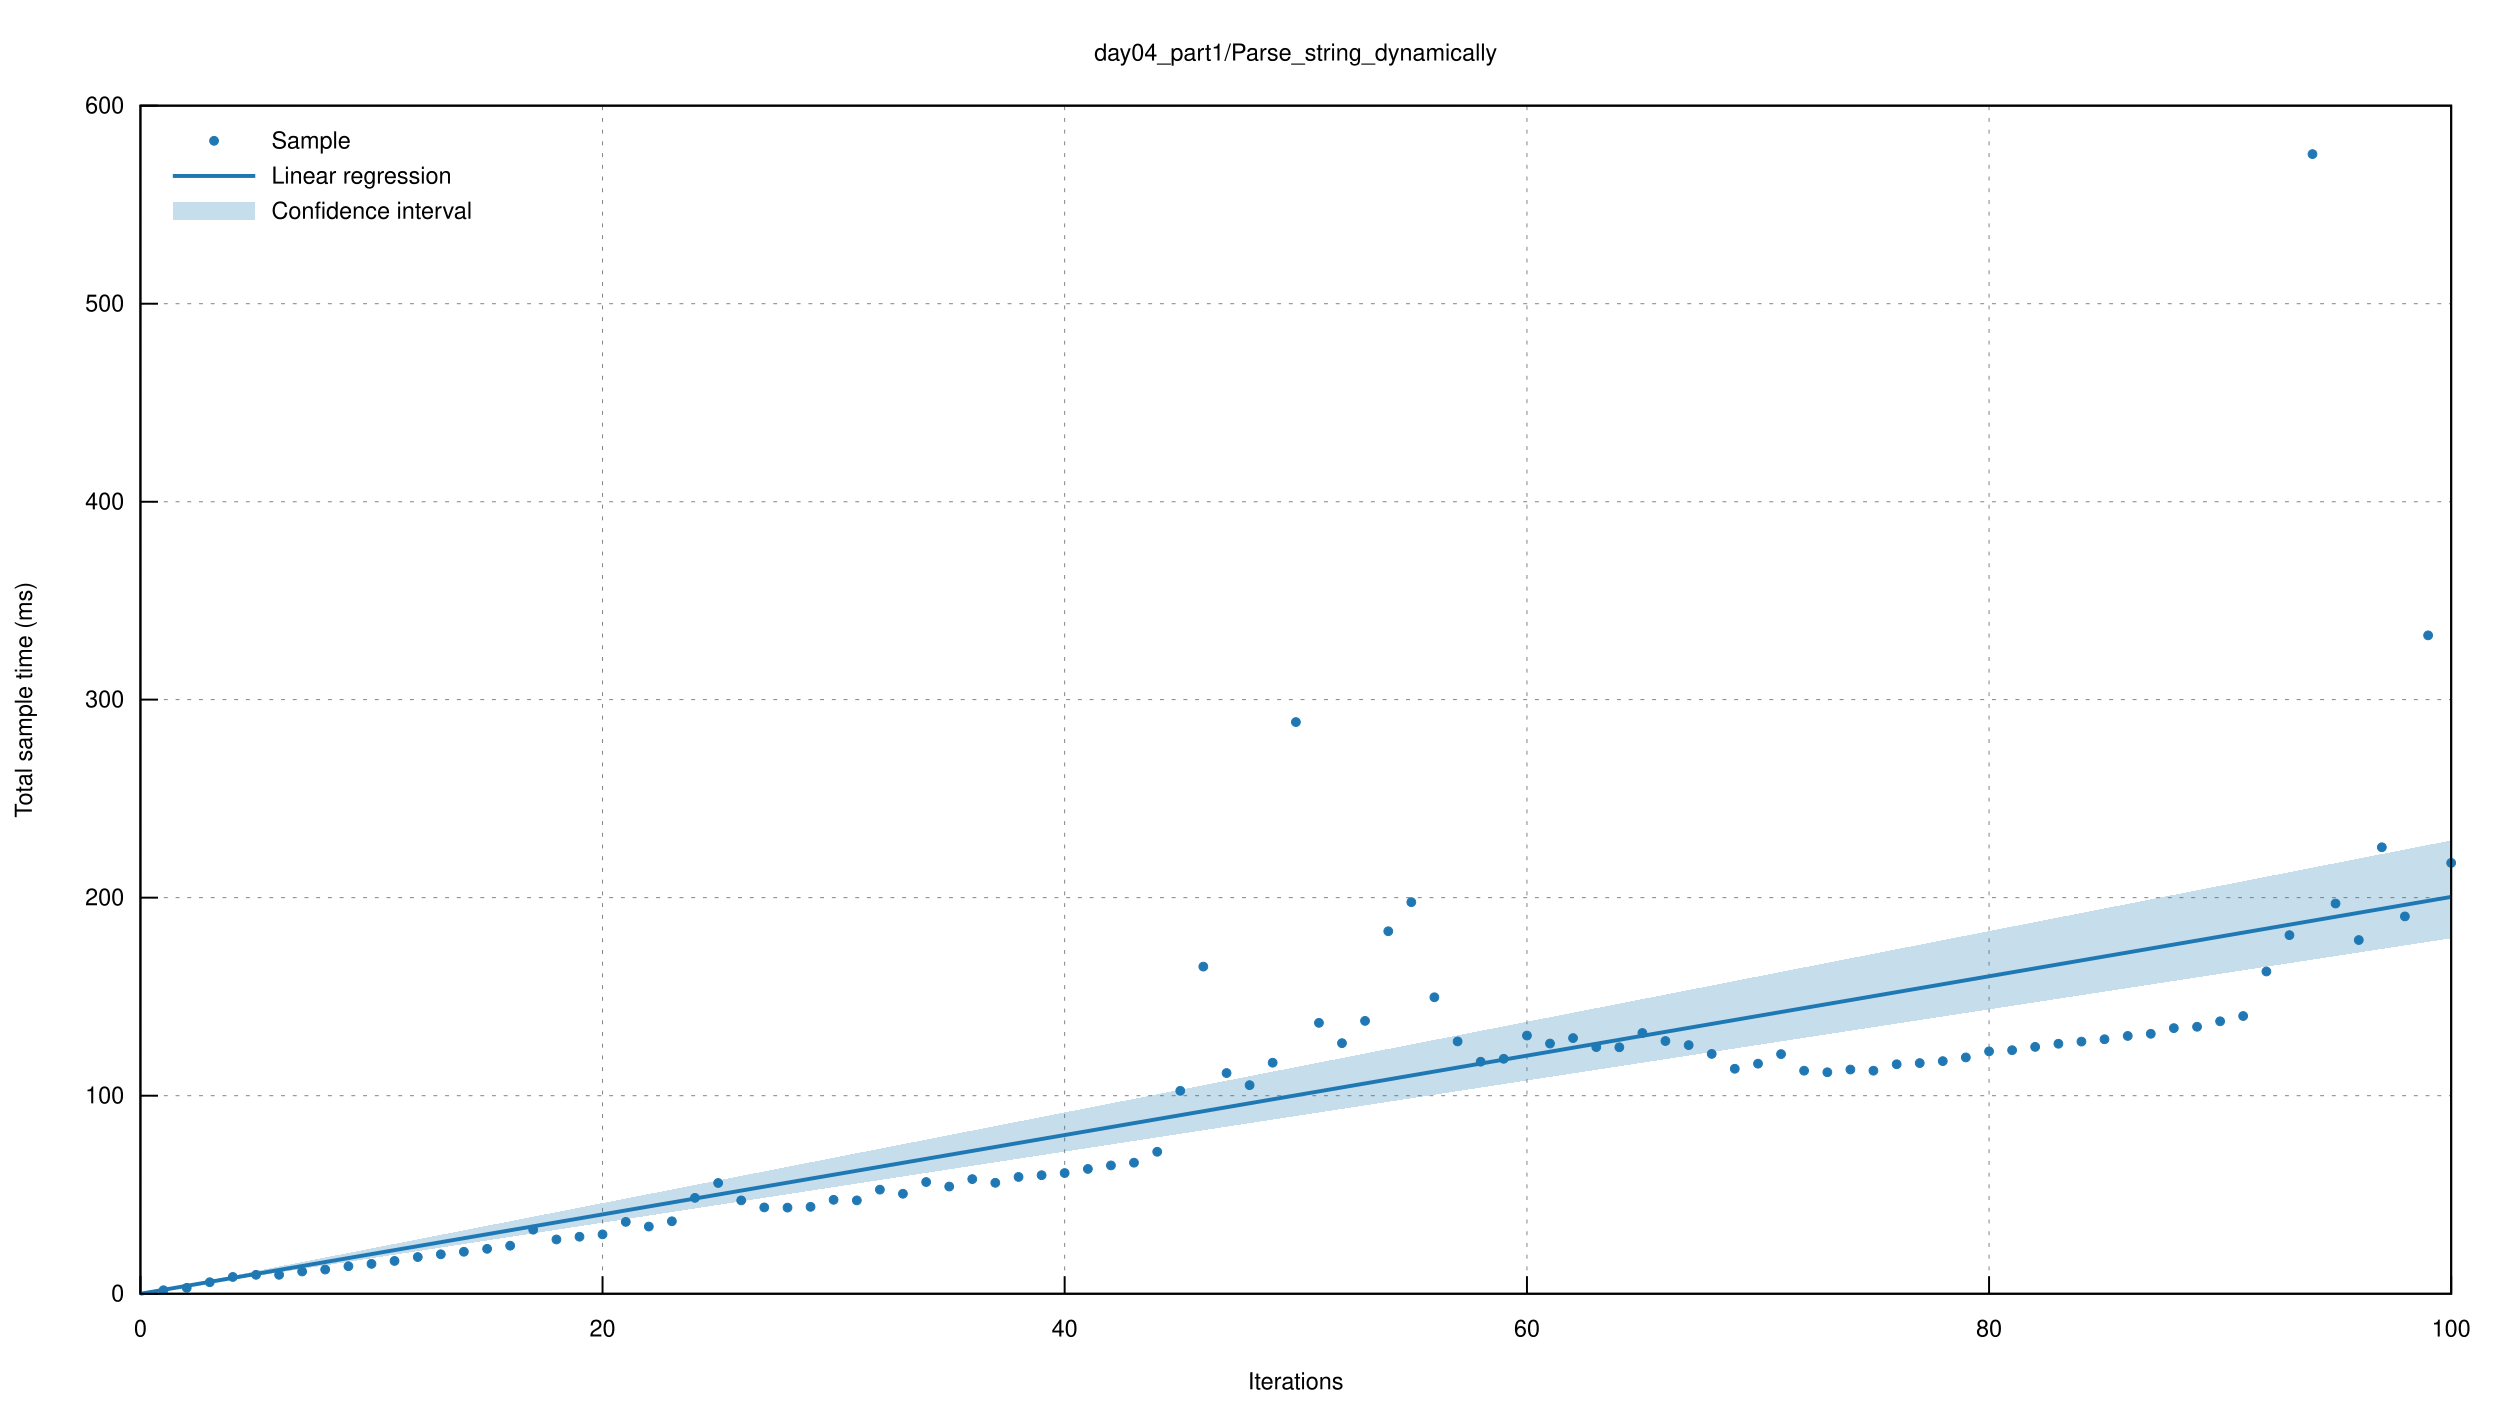
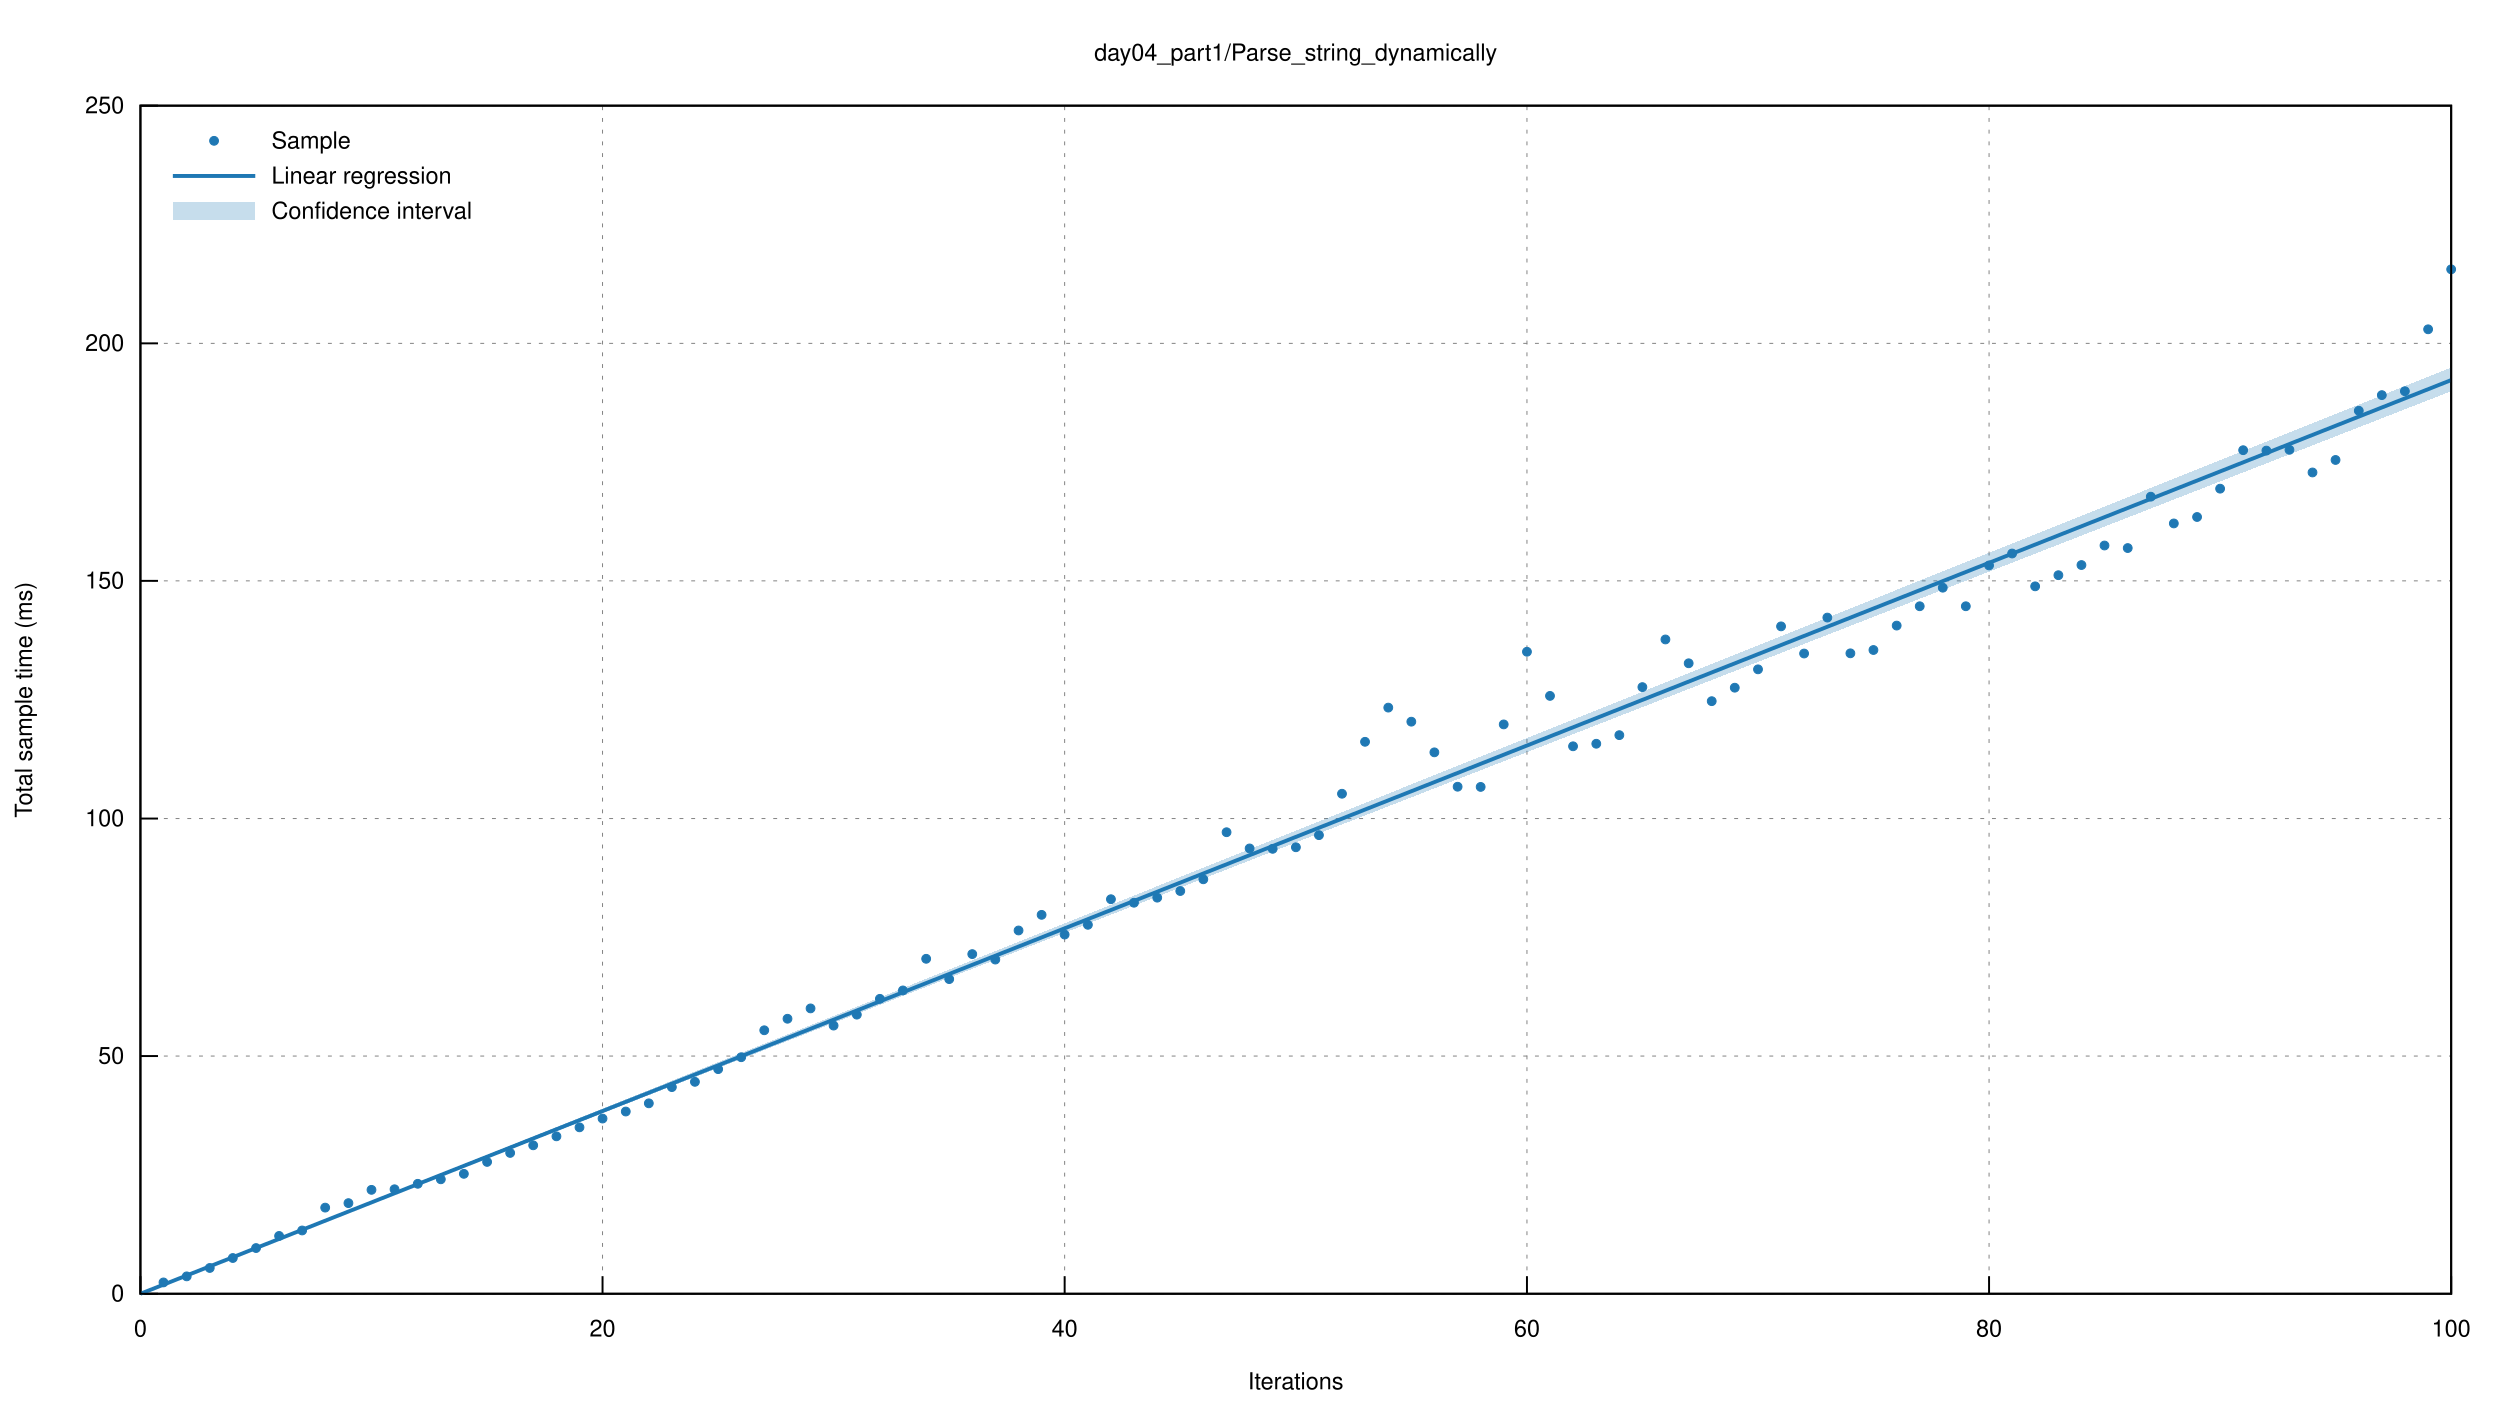
<svg xmlns="http://www.w3.org/2000/svg" xmlns:xlink="http://www.w3.org/1999/xlink" viewBox="0 0 1280 720">
  <g id="gnuplot_canvas">
    <rect x="0" y="0" width="1280" height="720" fill="none" />
    <defs>
      <circle id="gpDot" r="0.5" stroke-width="0.5" stroke="currentColor" />
      <path id="gpPt0" stroke-width="0.222" stroke="currentColor" d="M-1,0 h2 M0,-1 v2" />
      <path id="gpPt1" stroke-width="0.222" stroke="currentColor" d="M-1,-1 L1,1 M1,-1 L-1,1" />
      <path id="gpPt2" stroke-width="0.222" stroke="currentColor" d="M-1,0 L1,0 M0,-1 L0,1 M-1,-1 L1,1 M-1,1 L1,-1" />
      <rect id="gpPt3" stroke-width="0.222" stroke="currentColor" x="-1" y="-1" width="2" height="2" />
      <rect id="gpPt4" stroke-width="0.222" stroke="currentColor" fill="currentColor" x="-1" y="-1" width="2" height="2" />
      <circle id="gpPt5" stroke-width="0.222" stroke="currentColor" cx="0" cy="0" r="1" />
      <use xlink:href="#gpPt5" id="gpPt6" fill="currentColor" stroke="none" />
      <path id="gpPt7" stroke-width="0.222" stroke="currentColor" d="M0,-1.33 L-1.33,0.67 L1.33,0.67 z" />
      <use xlink:href="#gpPt7" id="gpPt8" fill="currentColor" stroke="none" />
      <use xlink:href="#gpPt7" id="gpPt9" stroke="currentColor" transform="rotate(180)" />
      <use xlink:href="#gpPt9" id="gpPt10" fill="currentColor" stroke="none" />
      <use xlink:href="#gpPt3" id="gpPt11" stroke="currentColor" transform="rotate(45)" />
      <use xlink:href="#gpPt11" id="gpPt12" fill="currentColor" stroke="none" />
      <path id="gpPt13" stroke-width="0.222" stroke="currentColor" d="M0,1.330 L1.265,0.411 L0.782,-1.067 L-0.782,-1.076 L-1.265,0.411 z" />
      <use xlink:href="#gpPt13" id="gpPt14" fill="currentColor" stroke="none" />
      <filter id="textbox" filterUnits="objectBoundingBox" x="0" y="0" height="1" width="1">
        <feFlood flood-color="white" flood-opacity="1" result="bgnd" />
        <feComposite in="SourceGraphic" in2="bgnd" operator="atop" />
      </filter>
      <filter id="greybox" filterUnits="objectBoundingBox" x="0" y="0" height="1" width="1">
        <feFlood flood-color="lightgrey" flood-opacity="1" result="grey" />
        <feComposite in="SourceGraphic" in2="grey" operator="atop" />
      </filter>
    </defs>
    <g fill="none" color="white" stroke="currentColor" stroke-width="1.00" stroke-linecap="butt" stroke-linejoin="miter">
</g>
    <g fill="none" color="black" stroke="currentColor" stroke-width="1.00" stroke-linecap="butt" stroke-linejoin="miter">
</g>
    <g fill="none" color="black" stroke="black" stroke-width="0.50" stroke-linecap="butt" stroke-linejoin="miter">
</g>
    <g fill="none" color="gray" stroke="currentColor" stroke-width="0.50" stroke-linecap="butt" stroke-linejoin="miter">
      <path stroke="gray" stroke-dasharray="2,4" class="gridline" d="M71.9,662.4 L1255.0,662.4  " />
    </g>
    <g fill="none" color="gray" stroke="gray" stroke-width="1.00" stroke-linecap="butt" stroke-linejoin="miter">
</g>
    <g fill="none" color="black" stroke="currentColor" stroke-width="1.00" stroke-linecap="butt" stroke-linejoin="miter">
      <path stroke="black" d="M71.9,662.4 L80.9,662.4  " />
      <g transform="translate(63.6,666.3)" stroke="none" fill="black" font-family="Helvetica" font-size="12.00" text-anchor="end">
        <text>
          <tspan font-family="Helvetica"> 0</tspan>
        </text>
      </g>
    </g>
    <g fill="none" color="black" stroke="currentColor" stroke-width="1.00" stroke-linecap="butt" stroke-linejoin="miter">
</g>
    <g fill="none" color="black" stroke="black" stroke-width="0.50" stroke-linecap="butt" stroke-linejoin="miter">
</g>
    <g fill="none" color="gray" stroke="currentColor" stroke-width="0.50" stroke-linecap="butt" stroke-linejoin="miter">
-       <path stroke="gray" stroke-dasharray="2,4" class="gridline" d="M71.9,561.0 L1255.0,561.0  " />
-     </g>
-     <g fill="none" color="gray" stroke="gray" stroke-width="1.00" stroke-linecap="butt" stroke-linejoin="miter">
- </g>
-     <g fill="none" color="black" stroke="currentColor" stroke-width="1.00" stroke-linecap="butt" stroke-linejoin="miter">
-       <path stroke="black" d="M71.9,561.0 L80.9,561.0  " />
-       <g transform="translate(63.6,564.9)" stroke="none" fill="black" font-family="Helvetica" font-size="12.00" text-anchor="end">
+       <path stroke="gray" stroke-dasharray="2,4" class="gridline" d="M71.9,540.7 L1255.0,540.7  " />
+     </g>
+     <g fill="none" color="gray" stroke="gray" stroke-width="1.00" stroke-linecap="butt" stroke-linejoin="miter">
+ </g>
+     <g fill="none" color="black" stroke="currentColor" stroke-width="1.00" stroke-linecap="butt" stroke-linejoin="miter">
+       <path stroke="black" d="M71.9,540.7 L80.9,540.7  " />
+       <g transform="translate(63.6,544.6)" stroke="none" fill="black" font-family="Helvetica" font-size="12.00" text-anchor="end">
+         <text>
+           <tspan font-family="Helvetica"> 50</tspan>
+         </text>
+       </g>
+     </g>
+     <g fill="none" color="black" stroke="currentColor" stroke-width="1.00" stroke-linecap="butt" stroke-linejoin="miter">
+ </g>
+     <g fill="none" color="black" stroke="black" stroke-width="0.50" stroke-linecap="butt" stroke-linejoin="miter">
+ </g>
+     <g fill="none" color="gray" stroke="currentColor" stroke-width="0.50" stroke-linecap="butt" stroke-linejoin="miter">
+       <path stroke="gray" stroke-dasharray="2,4" class="gridline" d="M71.9,419.1 L1255.0,419.1  " />
+     </g>
+     <g fill="none" color="gray" stroke="gray" stroke-width="1.00" stroke-linecap="butt" stroke-linejoin="miter">
+ </g>
+     <g fill="none" color="black" stroke="currentColor" stroke-width="1.00" stroke-linecap="butt" stroke-linejoin="miter">
+       <path stroke="black" d="M71.9,419.1 L80.9,419.1  " />
+       <g transform="translate(63.6,423.0)" stroke="none" fill="black" font-family="Helvetica" font-size="12.00" text-anchor="end">
        <text>
          <tspan font-family="Helvetica"> 100</tspan>
        </text>
      </g>
    </g>
    <g fill="none" color="black" stroke="currentColor" stroke-width="1.00" stroke-linecap="butt" stroke-linejoin="miter">
</g>
    <g fill="none" color="black" stroke="black" stroke-width="0.50" stroke-linecap="butt" stroke-linejoin="miter">
</g>
    <g fill="none" color="gray" stroke="currentColor" stroke-width="0.50" stroke-linecap="butt" stroke-linejoin="miter">
-       <path stroke="gray" stroke-dasharray="2,4" class="gridline" d="M71.9,459.6 L1255.0,459.6  " />
-     </g>
-     <g fill="none" color="gray" stroke="gray" stroke-width="1.00" stroke-linecap="butt" stroke-linejoin="miter">
- </g>
-     <g fill="none" color="black" stroke="currentColor" stroke-width="1.00" stroke-linecap="butt" stroke-linejoin="miter">
-       <path stroke="black" d="M71.9,459.6 L80.9,459.6  " />
-       <g transform="translate(63.6,463.5)" stroke="none" fill="black" font-family="Helvetica" font-size="12.00" text-anchor="end">
+       <path stroke="gray" stroke-dasharray="2,4" class="gridline" d="M71.9,297.4 L1255.0,297.4  " />
+     </g>
+     <g fill="none" color="gray" stroke="gray" stroke-width="1.00" stroke-linecap="butt" stroke-linejoin="miter">
+ </g>
+     <g fill="none" color="black" stroke="currentColor" stroke-width="1.00" stroke-linecap="butt" stroke-linejoin="miter">
+       <path stroke="black" d="M71.9,297.4 L80.9,297.4  " />
+       <g transform="translate(63.6,301.3)" stroke="none" fill="black" font-family="Helvetica" font-size="12.00" text-anchor="end">
+         <text>
+           <tspan font-family="Helvetica"> 150</tspan>
+         </text>
+       </g>
+     </g>
+     <g fill="none" color="black" stroke="currentColor" stroke-width="1.00" stroke-linecap="butt" stroke-linejoin="miter">
+ </g>
+     <g fill="none" color="black" stroke="black" stroke-width="0.50" stroke-linecap="butt" stroke-linejoin="miter">
+ </g>
+     <g fill="none" color="gray" stroke="currentColor" stroke-width="0.50" stroke-linecap="butt" stroke-linejoin="miter">
+       <path stroke="gray" stroke-dasharray="2,4" class="gridline" d="M71.9,175.8 L1255.0,175.8  " />
+     </g>
+     <g fill="none" color="gray" stroke="gray" stroke-width="1.00" stroke-linecap="butt" stroke-linejoin="miter">
+ </g>
+     <g fill="none" color="black" stroke="currentColor" stroke-width="1.00" stroke-linecap="butt" stroke-linejoin="miter">
+       <path stroke="black" d="M71.9,175.8 L80.9,175.8  " />
+       <g transform="translate(63.6,179.7)" stroke="none" fill="black" font-family="Helvetica" font-size="12.00" text-anchor="end">
        <text>
          <tspan font-family="Helvetica"> 200</tspan>
-         </text>
-       </g>
-     </g>
-     <g fill="none" color="black" stroke="currentColor" stroke-width="1.00" stroke-linecap="butt" stroke-linejoin="miter">
- </g>
-     <g fill="none" color="black" stroke="black" stroke-width="0.50" stroke-linecap="butt" stroke-linejoin="miter">
- </g>
-     <g fill="none" color="gray" stroke="currentColor" stroke-width="0.50" stroke-linecap="butt" stroke-linejoin="miter">
-       <path stroke="gray" stroke-dasharray="2,4" class="gridline" d="M71.9,358.2 L1255.0,358.2  " />
-     </g>
-     <g fill="none" color="gray" stroke="gray" stroke-width="1.00" stroke-linecap="butt" stroke-linejoin="miter">
- </g>
-     <g fill="none" color="black" stroke="currentColor" stroke-width="1.00" stroke-linecap="butt" stroke-linejoin="miter">
-       <path stroke="black" d="M71.9,358.2 L80.9,358.2  " />
-       <g transform="translate(63.6,362.1)" stroke="none" fill="black" font-family="Helvetica" font-size="12.00" text-anchor="end">
-         <text>
-           <tspan font-family="Helvetica"> 300</tspan>
-         </text>
-       </g>
-     </g>
-     <g fill="none" color="black" stroke="currentColor" stroke-width="1.00" stroke-linecap="butt" stroke-linejoin="miter">
- </g>
-     <g fill="none" color="black" stroke="black" stroke-width="0.50" stroke-linecap="butt" stroke-linejoin="miter">
- </g>
-     <g fill="none" color="gray" stroke="currentColor" stroke-width="0.50" stroke-linecap="butt" stroke-linejoin="miter">
-       <path stroke="gray" stroke-dasharray="2,4" class="gridline" d="M71.9,256.9 L1255.0,256.9  " />
-     </g>
-     <g fill="none" color="gray" stroke="gray" stroke-width="1.00" stroke-linecap="butt" stroke-linejoin="miter">
- </g>
-     <g fill="none" color="black" stroke="currentColor" stroke-width="1.00" stroke-linecap="butt" stroke-linejoin="miter">
-       <path stroke="black" d="M71.9,256.9 L80.9,256.9  " />
-       <g transform="translate(63.6,260.8)" stroke="none" fill="black" font-family="Helvetica" font-size="12.00" text-anchor="end">
-         <text>
-           <tspan font-family="Helvetica"> 400</tspan>
-         </text>
-       </g>
-     </g>
-     <g fill="none" color="black" stroke="currentColor" stroke-width="1.00" stroke-linecap="butt" stroke-linejoin="miter">
- </g>
-     <g fill="none" color="black" stroke="black" stroke-width="0.50" stroke-linecap="butt" stroke-linejoin="miter">
- </g>
-     <g fill="none" color="gray" stroke="currentColor" stroke-width="0.50" stroke-linecap="butt" stroke-linejoin="miter">
-       <path stroke="gray" stroke-dasharray="2,4" class="gridline" d="M71.9,155.5 L1255.0,155.5  " />
-     </g>
-     <g fill="none" color="gray" stroke="gray" stroke-width="1.00" stroke-linecap="butt" stroke-linejoin="miter">
- </g>
-     <g fill="none" color="black" stroke="currentColor" stroke-width="1.00" stroke-linecap="butt" stroke-linejoin="miter">
-       <path stroke="black" d="M71.9,155.5 L80.9,155.5  " />
-       <g transform="translate(63.6,159.4)" stroke="none" fill="black" font-family="Helvetica" font-size="12.00" text-anchor="end">
-         <text>
-           <tspan font-family="Helvetica"> 500</tspan>
        </text>
      </g>
    </g>
    <g fill="none" color="black" stroke="currentColor" stroke-width="1.00" stroke-linecap="butt" stroke-linejoin="miter">
</g>
    <g fill="none" color="black" stroke="black" stroke-width="0.50" stroke-linecap="butt" stroke-linejoin="miter">
</g>
    <g fill="none" color="gray" stroke="currentColor" stroke-width="0.50" stroke-linecap="butt" stroke-linejoin="miter">
      <path stroke="gray" stroke-dasharray="2,4" class="gridline" d="M71.9,54.1 L1255.0,54.1  " />
    </g>
    <g fill="none" color="gray" stroke="gray" stroke-width="1.00" stroke-linecap="butt" stroke-linejoin="miter">
</g>
    <g fill="none" color="black" stroke="currentColor" stroke-width="1.00" stroke-linecap="butt" stroke-linejoin="miter">
      <path stroke="black" d="M71.9,54.1 L80.9,54.1  " />
      <g transform="translate(63.6,58.0)" stroke="none" fill="black" font-family="Helvetica" font-size="12.00" text-anchor="end">
        <text>
-           <tspan font-family="Helvetica"> 600</tspan>
+           <tspan font-family="Helvetica"> 250</tspan>
        </text>
      </g>
    </g>
    <g fill="none" color="black" stroke="currentColor" stroke-width="1.00" stroke-linecap="butt" stroke-linejoin="miter">
</g>
    <g fill="none" color="black" stroke="black" stroke-width="0.50" stroke-linecap="butt" stroke-linejoin="miter">
</g>
    <g fill="none" color="gray" stroke="currentColor" stroke-width="0.50" stroke-linecap="butt" stroke-linejoin="miter">
      <path stroke="gray" stroke-dasharray="2,4" class="gridline" d="M71.9,662.4 L71.9,54.1  " />
    </g>
    <g fill="none" color="gray" stroke="gray" stroke-width="1.00" stroke-linecap="butt" stroke-linejoin="miter">
</g>
    <g fill="none" color="black" stroke="currentColor" stroke-width="1.00" stroke-linecap="butt" stroke-linejoin="miter">
      <path stroke="black" d="M71.9,662.4 L71.9,653.4  " />
      <g transform="translate(71.9,684.3)" stroke="none" fill="black" font-family="Helvetica" font-size="12.00" text-anchor="middle">
        <text>
          <tspan font-family="Helvetica"> 0</tspan>
        </text>
      </g>
    </g>
    <g fill="none" color="black" stroke="currentColor" stroke-width="1.00" stroke-linecap="butt" stroke-linejoin="miter">
</g>
    <g fill="none" color="black" stroke="black" stroke-width="0.50" stroke-linecap="butt" stroke-linejoin="miter">
</g>
    <g fill="none" color="gray" stroke="currentColor" stroke-width="0.50" stroke-linecap="butt" stroke-linejoin="miter">
      <path stroke="gray" stroke-dasharray="2,4" class="gridline" d="M308.5,662.4 L308.5,54.1  " />
    </g>
    <g fill="none" color="gray" stroke="gray" stroke-width="1.00" stroke-linecap="butt" stroke-linejoin="miter">
</g>
    <g fill="none" color="black" stroke="currentColor" stroke-width="1.00" stroke-linecap="butt" stroke-linejoin="miter">
      <path stroke="black" d="M308.5,662.4 L308.5,653.4  " />
      <g transform="translate(308.5,684.3)" stroke="none" fill="black" font-family="Helvetica" font-size="12.00" text-anchor="middle">
        <text>
          <tspan font-family="Helvetica"> 20</tspan>
        </text>
      </g>
    </g>
    <g fill="none" color="black" stroke="currentColor" stroke-width="1.00" stroke-linecap="butt" stroke-linejoin="miter">
</g>
    <g fill="none" color="black" stroke="black" stroke-width="0.50" stroke-linecap="butt" stroke-linejoin="miter">
</g>
    <g fill="none" color="gray" stroke="currentColor" stroke-width="0.50" stroke-linecap="butt" stroke-linejoin="miter">
      <path stroke="gray" stroke-dasharray="2,4" class="gridline" d="M545.1,662.4 L545.1,54.1  " />
    </g>
    <g fill="none" color="gray" stroke="gray" stroke-width="1.00" stroke-linecap="butt" stroke-linejoin="miter">
</g>
    <g fill="none" color="black" stroke="currentColor" stroke-width="1.00" stroke-linecap="butt" stroke-linejoin="miter">
      <path stroke="black" d="M545.1,662.4 L545.1,653.4  " />
      <g transform="translate(545.1,684.3)" stroke="none" fill="black" font-family="Helvetica" font-size="12.00" text-anchor="middle">
        <text>
          <tspan font-family="Helvetica"> 40</tspan>
        </text>
      </g>
    </g>
    <g fill="none" color="black" stroke="currentColor" stroke-width="1.00" stroke-linecap="butt" stroke-linejoin="miter">
</g>
    <g fill="none" color="black" stroke="black" stroke-width="0.50" stroke-linecap="butt" stroke-linejoin="miter">
</g>
    <g fill="none" color="gray" stroke="currentColor" stroke-width="0.50" stroke-linecap="butt" stroke-linejoin="miter">
      <path stroke="gray" stroke-dasharray="2,4" class="gridline" d="M781.8,662.4 L781.8,54.1  " />
    </g>
    <g fill="none" color="gray" stroke="gray" stroke-width="1.00" stroke-linecap="butt" stroke-linejoin="miter">
</g>
    <g fill="none" color="black" stroke="currentColor" stroke-width="1.00" stroke-linecap="butt" stroke-linejoin="miter">
      <path stroke="black" d="M781.8,662.4 L781.8,653.4  " />
      <g transform="translate(781.8,684.3)" stroke="none" fill="black" font-family="Helvetica" font-size="12.00" text-anchor="middle">
        <text>
          <tspan font-family="Helvetica"> 60</tspan>
        </text>
      </g>
    </g>
    <g fill="none" color="black" stroke="currentColor" stroke-width="1.00" stroke-linecap="butt" stroke-linejoin="miter">
</g>
    <g fill="none" color="black" stroke="black" stroke-width="0.50" stroke-linecap="butt" stroke-linejoin="miter">
</g>
    <g fill="none" color="gray" stroke="currentColor" stroke-width="0.50" stroke-linecap="butt" stroke-linejoin="miter">
      <path stroke="gray" stroke-dasharray="2,4" class="gridline" d="M1018.4,662.4 L1018.4,54.1  " />
    </g>
    <g fill="none" color="gray" stroke="gray" stroke-width="1.00" stroke-linecap="butt" stroke-linejoin="miter">
</g>
    <g fill="none" color="black" stroke="currentColor" stroke-width="1.00" stroke-linecap="butt" stroke-linejoin="miter">
      <path stroke="black" d="M1018.4,662.4 L1018.4,653.4  " />
      <g transform="translate(1018.4,684.3)" stroke="none" fill="black" font-family="Helvetica" font-size="12.00" text-anchor="middle">
        <text>
          <tspan font-family="Helvetica"> 80</tspan>
        </text>
      </g>
    </g>
    <g fill="none" color="black" stroke="currentColor" stroke-width="1.00" stroke-linecap="butt" stroke-linejoin="miter">
</g>
    <g fill="none" color="black" stroke="black" stroke-width="0.50" stroke-linecap="butt" stroke-linejoin="miter">
</g>
    <g fill="none" color="gray" stroke="currentColor" stroke-width="0.50" stroke-linecap="butt" stroke-linejoin="miter">
      <path stroke="gray" stroke-dasharray="2,4" class="gridline" d="M1255.0,662.4 L1255.0,54.1  " />
    </g>
    <g fill="none" color="gray" stroke="gray" stroke-width="1.00" stroke-linecap="butt" stroke-linejoin="miter">
</g>
    <g fill="none" color="black" stroke="currentColor" stroke-width="1.00" stroke-linecap="butt" stroke-linejoin="miter">
      <path stroke="black" d="M1255.0,662.4 L1255.0,653.4  " />
      <g transform="translate(1255.0,684.3)" stroke="none" fill="black" font-family="Helvetica" font-size="12.00" text-anchor="middle">
        <text>
          <tspan font-family="Helvetica"> 100</tspan>
        </text>
      </g>
    </g>
    <g fill="none" color="black" stroke="currentColor" stroke-width="1.00" stroke-linecap="butt" stroke-linejoin="miter">
</g>
    <g fill="none" color="black" stroke="currentColor" stroke-width="1.00" stroke-linecap="butt" stroke-linejoin="miter">
      <path stroke="black" d="M71.9,54.1 L71.9,662.4 L1255.0,662.4 L1255.0,54.1 L71.9,54.1 Z  " />
    </g>
    <g fill="none" color="black" stroke="currentColor" stroke-width="1.00" stroke-linecap="butt" stroke-linejoin="miter">
      <g transform="translate(16.3,358.3) rotate(270)" stroke="none" fill="black" font-family="Helvetica" font-size="12.00" text-anchor="middle">
        <text>
          <tspan font-family="Helvetica">Total sample time (ms)</tspan>
        </text>
      </g>
    </g>
    <g fill="none" color="black" stroke="currentColor" stroke-width="1.00" stroke-linecap="butt" stroke-linejoin="miter">
      <g transform="translate(663.4,711.3)" stroke="none" fill="black" font-family="Helvetica" font-size="12.00" text-anchor="middle">
        <text>
          <tspan font-family="Helvetica">Iterations</tspan>
        </text>
      </g>
    </g>
    <g fill="none" color="black" stroke="currentColor" stroke-width="1.00" stroke-linecap="butt" stroke-linejoin="miter">
      <g transform="translate(663.4,31.0)" stroke="none" fill="black" font-family="Helvetica" font-size="12.00" text-anchor="middle">
        <text>
          <tspan font-family="Helvetica">day04_part1/Parse_string_dynamically</tspan>
        </text>
      </g>
    </g>
    <g id="gnuplot_plot_1">
      <g fill="none" color="black" stroke="currentColor" stroke-width="1.00" stroke-linecap="butt" stroke-linejoin="miter">
        <g transform="translate(139.0,76.0)" stroke="none" fill="black" font-family="Helvetica" font-size="12.00" text-anchor="start">
          <text>
            <tspan font-family="Helvetica">Sample</tspan>
          </text>
        </g>
      </g>
      <g fill="none" color="black" stroke="currentColor" stroke-width="1.00" stroke-linecap="butt" stroke-linejoin="miter">
-         <use xlink:href="#gpPt6" transform="translate(83.7,660.6) scale(2.25)" color="rgb( 31, 120, 180)" />
-         <use xlink:href="#gpPt6" transform="translate(95.6,659.4) scale(2.25)" color="rgb( 31, 120, 180)" />
-         <use xlink:href="#gpPt6" transform="translate(107.4,656.5) scale(2.25)" color="rgb( 31, 120, 180)" />
-         <use xlink:href="#gpPt6" transform="translate(119.2,653.8) scale(2.25)" color="rgb( 31, 120, 180)" />
-         <use xlink:href="#gpPt6" transform="translate(131.1,652.7) scale(2.25)" color="rgb( 31, 120, 180)" />
-         <use xlink:href="#gpPt6" transform="translate(142.9,652.7) scale(2.25)" color="rgb( 31, 120, 180)" />
-         <use xlink:href="#gpPt6" transform="translate(154.7,651.0) scale(2.25)" color="rgb( 31, 120, 180)" />
-         <use xlink:href="#gpPt6" transform="translate(166.5,650.0) scale(2.25)" color="rgb( 31, 120, 180)" />
-         <use xlink:href="#gpPt6" transform="translate(178.4,648.3) scale(2.25)" color="rgb( 31, 120, 180)" />
-         <use xlink:href="#gpPt6" transform="translate(190.2,647.1) scale(2.25)" color="rgb( 31, 120, 180)" />
-         <use xlink:href="#gpPt6" transform="translate(202.0,645.6) scale(2.25)" color="rgb( 31, 120, 180)" />
-         <use xlink:href="#gpPt6" transform="translate(213.9,643.6) scale(2.25)" color="rgb( 31, 120, 180)" />
-         <use xlink:href="#gpPt6" transform="translate(225.7,642.2) scale(2.25)" color="rgb( 31, 120, 180)" />
-         <use xlink:href="#gpPt6" transform="translate(237.5,640.9) scale(2.25)" color="rgb( 31, 120, 180)" />
-         <use xlink:href="#gpPt6" transform="translate(249.4,639.4) scale(2.25)" color="rgb( 31, 120, 180)" />
-         <use xlink:href="#gpPt6" transform="translate(261.2,637.8) scale(2.25)" color="rgb( 31, 120, 180)" />
-         <use xlink:href="#gpPt6" transform="translate(273.0,629.6) scale(2.25)" color="rgb( 31, 120, 180)" />
-         <use xlink:href="#gpPt6" transform="translate(284.9,634.6) scale(2.25)" color="rgb( 31, 120, 180)" />
-         <use xlink:href="#gpPt6" transform="translate(296.7,633.2) scale(2.25)" color="rgb( 31, 120, 180)" />
-         <use xlink:href="#gpPt6" transform="translate(308.5,632.0) scale(2.25)" color="rgb( 31, 120, 180)" />
-         <use xlink:href="#gpPt6" transform="translate(320.4,625.6) scale(2.25)" color="rgb( 31, 120, 180)" />
-         <use xlink:href="#gpPt6" transform="translate(332.2,628.0) scale(2.25)" color="rgb( 31, 120, 180)" />
-         <use xlink:href="#gpPt6" transform="translate(344.0,625.3) scale(2.25)" color="rgb( 31, 120, 180)" />
-         <use xlink:href="#gpPt6" transform="translate(355.8,613.3) scale(2.25)" color="rgb( 31, 120, 180)" />
-         <use xlink:href="#gpPt6" transform="translate(367.7,605.7) scale(2.25)" color="rgb( 31, 120, 180)" />
-         <use xlink:href="#gpPt6" transform="translate(379.5,614.6) scale(2.25)" color="rgb( 31, 120, 180)" />
-         <use xlink:href="#gpPt6" transform="translate(391.3,618.2) scale(2.25)" color="rgb( 31, 120, 180)" />
-         <use xlink:href="#gpPt6" transform="translate(403.2,618.3) scale(2.25)" color="rgb( 31, 120, 180)" />
-         <use xlink:href="#gpPt6" transform="translate(415.0,617.9) scale(2.25)" color="rgb( 31, 120, 180)" />
-         <use xlink:href="#gpPt6" transform="translate(426.8,614.3) scale(2.25)" color="rgb( 31, 120, 180)" />
-         <use xlink:href="#gpPt6" transform="translate(438.7,614.6) scale(2.25)" color="rgb( 31, 120, 180)" />
-         <use xlink:href="#gpPt6" transform="translate(450.5,609.1) scale(2.25)" color="rgb( 31, 120, 180)" />
-         <use xlink:href="#gpPt6" transform="translate(462.3,611.2) scale(2.25)" color="rgb( 31, 120, 180)" />
-         <use xlink:href="#gpPt6" transform="translate(474.2,605.2) scale(2.25)" color="rgb( 31, 120, 180)" />
-         <use xlink:href="#gpPt6" transform="translate(486.0,607.5) scale(2.25)" color="rgb( 31, 120, 180)" />
-         <use xlink:href="#gpPt6" transform="translate(497.8,603.7) scale(2.25)" color="rgb( 31, 120, 180)" />
-         <use xlink:href="#gpPt6" transform="translate(509.6,605.6) scale(2.25)" color="rgb( 31, 120, 180)" />
-         <use xlink:href="#gpPt6" transform="translate(521.5,602.6) scale(2.25)" color="rgb( 31, 120, 180)" />
-         <use xlink:href="#gpPt6" transform="translate(533.3,601.7) scale(2.25)" color="rgb( 31, 120, 180)" />
-         <use xlink:href="#gpPt6" transform="translate(545.1,600.6) scale(2.25)" color="rgb( 31, 120, 180)" />
-         <use xlink:href="#gpPt6" transform="translate(557.0,598.5) scale(2.25)" color="rgb( 31, 120, 180)" />
-         <use xlink:href="#gpPt6" transform="translate(568.8,596.7) scale(2.25)" color="rgb( 31, 120, 180)" />
-         <use xlink:href="#gpPt6" transform="translate(580.6,595.3) scale(2.25)" color="rgb( 31, 120, 180)" />
-         <use xlink:href="#gpPt6" transform="translate(592.5,589.7) scale(2.25)" color="rgb( 31, 120, 180)" />
-         <use xlink:href="#gpPt6" transform="translate(604.3,558.5) scale(2.25)" color="rgb( 31, 120, 180)" />
-         <use xlink:href="#gpPt6" transform="translate(616.1,494.9) scale(2.25)" color="rgb( 31, 120, 180)" />
-         <use xlink:href="#gpPt6" transform="translate(628.0,549.4) scale(2.25)" color="rgb( 31, 120, 180)" />
-         <use xlink:href="#gpPt6" transform="translate(639.8,555.6) scale(2.25)" color="rgb( 31, 120, 180)" />
-         <use xlink:href="#gpPt6" transform="translate(651.6,544.1) scale(2.25)" color="rgb( 31, 120, 180)" />
-         <use xlink:href="#gpPt6" transform="translate(663.5,369.7) scale(2.25)" color="rgb( 31, 120, 180)" />
-         <use xlink:href="#gpPt6" transform="translate(675.3,523.7) scale(2.25)" color="rgb( 31, 120, 180)" />
-         <use xlink:href="#gpPt6" transform="translate(687.1,534.1) scale(2.25)" color="rgb( 31, 120, 180)" />
-         <use xlink:href="#gpPt6" transform="translate(698.9,522.7) scale(2.25)" color="rgb( 31, 120, 180)" />
-         <use xlink:href="#gpPt6" transform="translate(710.8,476.8) scale(2.25)" color="rgb( 31, 120, 180)" />
-         <use xlink:href="#gpPt6" transform="translate(722.6,461.9) scale(2.25)" color="rgb( 31, 120, 180)" />
-         <use xlink:href="#gpPt6" transform="translate(734.4,510.6) scale(2.25)" color="rgb( 31, 120, 180)" />
-         <use xlink:href="#gpPt6" transform="translate(746.3,533.2) scale(2.25)" color="rgb( 31, 120, 180)" />
-         <use xlink:href="#gpPt6" transform="translate(758.1,543.6) scale(2.25)" color="rgb( 31, 120, 180)" />
-         <use xlink:href="#gpPt6" transform="translate(769.9,542.1) scale(2.25)" color="rgb( 31, 120, 180)" />
-         <use xlink:href="#gpPt6" transform="translate(781.8,530.2) scale(2.25)" color="rgb( 31, 120, 180)" />
-         <use xlink:href="#gpPt6" transform="translate(793.6,534.3) scale(2.25)" color="rgb( 31, 120, 180)" />
-         <use xlink:href="#gpPt6" transform="translate(805.4,531.5) scale(2.25)" color="rgb( 31, 120, 180)" />
-         <use xlink:href="#gpPt6" transform="translate(817.3,536.1) scale(2.25)" color="rgb( 31, 120, 180)" />
-         <use xlink:href="#gpPt6" transform="translate(829.1,536.2) scale(2.25)" color="rgb( 31, 120, 180)" />
-         <use xlink:href="#gpPt6" transform="translate(840.9,528.9) scale(2.25)" color="rgb( 31, 120, 180)" />
-         <use xlink:href="#gpPt6" transform="translate(852.7,533.0) scale(2.25)" color="rgb( 31, 120, 180)" />
-         <use xlink:href="#gpPt6" transform="translate(864.6,535.1) scale(2.25)" color="rgb( 31, 120, 180)" />
-         <use xlink:href="#gpPt6" transform="translate(876.4,539.6) scale(2.25)" color="rgb( 31, 120, 180)" />
-         <use xlink:href="#gpPt6" transform="translate(888.2,547.2) scale(2.25)" color="rgb( 31, 120, 180)" />
-         <use xlink:href="#gpPt6" transform="translate(900.1,544.6) scale(2.25)" color="rgb( 31, 120, 180)" />
-         <use xlink:href="#gpPt6" transform="translate(911.9,539.7) scale(2.25)" color="rgb( 31, 120, 180)" />
-         <use xlink:href="#gpPt6" transform="translate(923.7,548.2) scale(2.25)" color="rgb( 31, 120, 180)" />
-         <use xlink:href="#gpPt6" transform="translate(935.6,549.0) scale(2.25)" color="rgb( 31, 120, 180)" />
-         <use xlink:href="#gpPt6" transform="translate(947.4,547.6) scale(2.25)" color="rgb( 31, 120, 180)" />
-         <use xlink:href="#gpPt6" transform="translate(959.2,548.2) scale(2.25)" color="rgb( 31, 120, 180)" />
-         <use xlink:href="#gpPt6" transform="translate(971.1,544.9) scale(2.25)" color="rgb( 31, 120, 180)" />
-         <use xlink:href="#gpPt6" transform="translate(982.9,544.3) scale(2.25)" color="rgb( 31, 120, 180)" />
-         <use xlink:href="#gpPt6" transform="translate(994.7,543.3) scale(2.25)" color="rgb( 31, 120, 180)" />
-         <use xlink:href="#gpPt6" transform="translate(1006.5,541.4) scale(2.25)" color="rgb( 31, 120, 180)" />
-         <use xlink:href="#gpPt6" transform="translate(1018.4,538.3) scale(2.25)" color="rgb( 31, 120, 180)" />
-         <use xlink:href="#gpPt6" transform="translate(1030.2,537.7) scale(2.25)" color="rgb( 31, 120, 180)" />
-         <use xlink:href="#gpPt6" transform="translate(1042.0,536.0) scale(2.25)" color="rgb( 31, 120, 180)" />
-         <use xlink:href="#gpPt6" transform="translate(1053.9,534.4) scale(2.25)" color="rgb( 31, 120, 180)" />
-         <use xlink:href="#gpPt6" transform="translate(1065.7,533.3) scale(2.25)" color="rgb( 31, 120, 180)" />
-         <use xlink:href="#gpPt6" transform="translate(1077.5,532.1) scale(2.25)" color="rgb( 31, 120, 180)" />
-         <use xlink:href="#gpPt6" transform="translate(1089.4,530.4) scale(2.25)" color="rgb( 31, 120, 180)" />
-         <use xlink:href="#gpPt6" transform="translate(1101.2,529.3) scale(2.25)" color="rgb( 31, 120, 180)" />
-         <use xlink:href="#gpPt6" transform="translate(1113.0,526.4) scale(2.25)" color="rgb( 31, 120, 180)" />
-         <use xlink:href="#gpPt6" transform="translate(1124.9,525.7) scale(2.25)" color="rgb( 31, 120, 180)" />
-         <use xlink:href="#gpPt6" transform="translate(1136.7,522.9) scale(2.25)" color="rgb( 31, 120, 180)" />
-         <use xlink:href="#gpPt6" transform="translate(1148.5,520.2) scale(2.25)" color="rgb( 31, 120, 180)" />
-         <use xlink:href="#gpPt6" transform="translate(1160.4,497.4) scale(2.25)" color="rgb( 31, 120, 180)" />
-         <use xlink:href="#gpPt6" transform="translate(1172.2,478.8) scale(2.25)" color="rgb( 31, 120, 180)" />
-         <use xlink:href="#gpPt6" transform="translate(1184.0,78.9) scale(2.25)" color="rgb( 31, 120, 180)" />
-         <use xlink:href="#gpPt6" transform="translate(1195.8,462.6) scale(2.25)" color="rgb( 31, 120, 180)" />
-         <use xlink:href="#gpPt6" transform="translate(1207.7,481.3) scale(2.25)" color="rgb( 31, 120, 180)" />
-         <use xlink:href="#gpPt6" transform="translate(1219.5,433.8) scale(2.25)" color="rgb( 31, 120, 180)" />
-         <use xlink:href="#gpPt6" transform="translate(1231.3,469.2) scale(2.25)" color="rgb( 31, 120, 180)" />
-         <use xlink:href="#gpPt6" transform="translate(1243.2,325.3) scale(2.25)" color="rgb( 31, 120, 180)" />
-         <use xlink:href="#gpPt6" transform="translate(1255.0,441.8) scale(2.25)" color="rgb( 31, 120, 180)" />
+         <use xlink:href="#gpPt6" transform="translate(83.7,656.6) scale(2.25)" color="rgb( 31, 120, 180)" />
+         <use xlink:href="#gpPt6" transform="translate(95.6,653.5) scale(2.25)" color="rgb( 31, 120, 180)" />
+         <use xlink:href="#gpPt6" transform="translate(107.4,649.2) scale(2.25)" color="rgb( 31, 120, 180)" />
+         <use xlink:href="#gpPt6" transform="translate(119.2,644.1) scale(2.25)" color="rgb( 31, 120, 180)" />
+         <use xlink:href="#gpPt6" transform="translate(131.1,639.0) scale(2.25)" color="rgb( 31, 120, 180)" />
+         <use xlink:href="#gpPt6" transform="translate(142.9,632.8) scale(2.25)" color="rgb( 31, 120, 180)" />
+         <use xlink:href="#gpPt6" transform="translate(154.7,630.0) scale(2.25)" color="rgb( 31, 120, 180)" />
+         <use xlink:href="#gpPt6" transform="translate(166.5,618.3) scale(2.25)" color="rgb( 31, 120, 180)" />
+         <use xlink:href="#gpPt6" transform="translate(178.4,616.0) scale(2.25)" color="rgb( 31, 120, 180)" />
+         <use xlink:href="#gpPt6" transform="translate(190.2,609.2) scale(2.25)" color="rgb( 31, 120, 180)" />
+         <use xlink:href="#gpPt6" transform="translate(202.0,608.9) scale(2.25)" color="rgb( 31, 120, 180)" />
+         <use xlink:href="#gpPt6" transform="translate(213.9,606.1) scale(2.25)" color="rgb( 31, 120, 180)" />
+         <use xlink:href="#gpPt6" transform="translate(225.7,603.8) scale(2.25)" color="rgb( 31, 120, 180)" />
+         <use xlink:href="#gpPt6" transform="translate(237.5,601.0) scale(2.25)" color="rgb( 31, 120, 180)" />
+         <use xlink:href="#gpPt6" transform="translate(249.4,594.9) scale(2.25)" color="rgb( 31, 120, 180)" />
+         <use xlink:href="#gpPt6" transform="translate(261.2,590.3) scale(2.25)" color="rgb( 31, 120, 180)" />
+         <use xlink:href="#gpPt6" transform="translate(273.0,586.4) scale(2.25)" color="rgb( 31, 120, 180)" />
+         <use xlink:href="#gpPt6" transform="translate(284.9,581.8) scale(2.25)" color="rgb( 31, 120, 180)" />
+         <use xlink:href="#gpPt6" transform="translate(296.7,577.2) scale(2.25)" color="rgb( 31, 120, 180)" />
+         <use xlink:href="#gpPt6" transform="translate(308.5,572.7) scale(2.25)" color="rgb( 31, 120, 180)" />
+         <use xlink:href="#gpPt6" transform="translate(320.4,569.1) scale(2.25)" color="rgb( 31, 120, 180)" />
+         <use xlink:href="#gpPt6" transform="translate(332.2,564.9) scale(2.25)" color="rgb( 31, 120, 180)" />
+         <use xlink:href="#gpPt6" transform="translate(344.0,556.6) scale(2.25)" color="rgb( 31, 120, 180)" />
+         <use xlink:href="#gpPt6" transform="translate(355.8,553.9) scale(2.25)" color="rgb( 31, 120, 180)" />
+         <use xlink:href="#gpPt6" transform="translate(367.7,547.4) scale(2.25)" color="rgb( 31, 120, 180)" />
+         <use xlink:href="#gpPt6" transform="translate(379.5,541.3) scale(2.25)" color="rgb( 31, 120, 180)" />
+         <use xlink:href="#gpPt6" transform="translate(391.3,527.5) scale(2.25)" color="rgb( 31, 120, 180)" />
+         <use xlink:href="#gpPt6" transform="translate(403.2,521.6) scale(2.25)" color="rgb( 31, 120, 180)" />
+         <use xlink:href="#gpPt6" transform="translate(415.0,516.3) scale(2.25)" color="rgb( 31, 120, 180)" />
+         <use xlink:href="#gpPt6" transform="translate(426.8,525.1) scale(2.25)" color="rgb( 31, 120, 180)" />
+         <use xlink:href="#gpPt6" transform="translate(438.7,519.5) scale(2.25)" color="rgb( 31, 120, 180)" />
+         <use xlink:href="#gpPt6" transform="translate(450.5,511.4) scale(2.25)" color="rgb( 31, 120, 180)" />
+         <use xlink:href="#gpPt6" transform="translate(462.3,507.1) scale(2.25)" color="rgb( 31, 120, 180)" />
+         <use xlink:href="#gpPt6" transform="translate(474.2,490.9) scale(2.25)" color="rgb( 31, 120, 180)" />
+         <use xlink:href="#gpPt6" transform="translate(486.0,501.3) scale(2.25)" color="rgb( 31, 120, 180)" />
+         <use xlink:href="#gpPt6" transform="translate(497.8,488.5) scale(2.25)" color="rgb( 31, 120, 180)" />
+         <use xlink:href="#gpPt6" transform="translate(509.6,491.3) scale(2.25)" color="rgb( 31, 120, 180)" />
+         <use xlink:href="#gpPt6" transform="translate(521.5,476.4) scale(2.25)" color="rgb( 31, 120, 180)" />
+         <use xlink:href="#gpPt6" transform="translate(533.3,468.4) scale(2.25)" color="rgb( 31, 120, 180)" />
+         <use xlink:href="#gpPt6" transform="translate(545.1,478.5) scale(2.25)" color="rgb( 31, 120, 180)" />
+         <use xlink:href="#gpPt6" transform="translate(557.0,473.5) scale(2.25)" color="rgb( 31, 120, 180)" />
+         <use xlink:href="#gpPt6" transform="translate(568.8,460.4) scale(2.25)" color="rgb( 31, 120, 180)" />
+         <use xlink:href="#gpPt6" transform="translate(580.6,462.2) scale(2.25)" color="rgb( 31, 120, 180)" />
+         <use xlink:href="#gpPt6" transform="translate(592.5,459.6) scale(2.25)" color="rgb( 31, 120, 180)" />
+         <use xlink:href="#gpPt6" transform="translate(604.3,456.2) scale(2.25)" color="rgb( 31, 120, 180)" />
+         <use xlink:href="#gpPt6" transform="translate(616.1,450.2) scale(2.25)" color="rgb( 31, 120, 180)" />
+         <use xlink:href="#gpPt6" transform="translate(628.0,426.1) scale(2.25)" color="rgb( 31, 120, 180)" />
+         <use xlink:href="#gpPt6" transform="translate(639.8,434.4) scale(2.25)" color="rgb( 31, 120, 180)" />
+         <use xlink:href="#gpPt6" transform="translate(651.6,434.6) scale(2.25)" color="rgb( 31, 120, 180)" />
+         <use xlink:href="#gpPt6" transform="translate(663.5,433.8) scale(2.25)" color="rgb( 31, 120, 180)" />
+         <use xlink:href="#gpPt6" transform="translate(675.3,427.6) scale(2.25)" color="rgb( 31, 120, 180)" />
+         <use xlink:href="#gpPt6" transform="translate(687.1,406.4) scale(2.25)" color="rgb( 31, 120, 180)" />
+         <use xlink:href="#gpPt6" transform="translate(698.9,379.8) scale(2.25)" color="rgb( 31, 120, 180)" />
+         <use xlink:href="#gpPt6" transform="translate(710.8,362.3) scale(2.25)" color="rgb( 31, 120, 180)" />
+         <use xlink:href="#gpPt6" transform="translate(722.6,369.5) scale(2.25)" color="rgb( 31, 120, 180)" />
+         <use xlink:href="#gpPt6" transform="translate(734.4,385.2) scale(2.25)" color="rgb( 31, 120, 180)" />
+         <use xlink:href="#gpPt6" transform="translate(746.3,402.8) scale(2.25)" color="rgb( 31, 120, 180)" />
+         <use xlink:href="#gpPt6" transform="translate(758.1,402.9) scale(2.25)" color="rgb( 31, 120, 180)" />
+         <use xlink:href="#gpPt6" transform="translate(769.9,370.9) scale(2.25)" color="rgb( 31, 120, 180)" />
+         <use xlink:href="#gpPt6" transform="translate(781.8,333.7) scale(2.25)" color="rgb( 31, 120, 180)" />
+         <use xlink:href="#gpPt6" transform="translate(793.6,356.3) scale(2.25)" color="rgb( 31, 120, 180)" />
+         <use xlink:href="#gpPt6" transform="translate(805.4,382.1) scale(2.25)" color="rgb( 31, 120, 180)" />
+         <use xlink:href="#gpPt6" transform="translate(817.3,380.8) scale(2.25)" color="rgb( 31, 120, 180)" />
+         <use xlink:href="#gpPt6" transform="translate(829.1,376.4) scale(2.25)" color="rgb( 31, 120, 180)" />
+         <use xlink:href="#gpPt6" transform="translate(840.9,351.8) scale(2.25)" color="rgb( 31, 120, 180)" />
+         <use xlink:href="#gpPt6" transform="translate(852.7,327.4) scale(2.25)" color="rgb( 31, 120, 180)" />
+         <use xlink:href="#gpPt6" transform="translate(864.6,339.6) scale(2.25)" color="rgb( 31, 120, 180)" />
+         <use xlink:href="#gpPt6" transform="translate(876.4,359.0) scale(2.25)" color="rgb( 31, 120, 180)" />
+         <use xlink:href="#gpPt6" transform="translate(888.2,352.1) scale(2.25)" color="rgb( 31, 120, 180)" />
+         <use xlink:href="#gpPt6" transform="translate(900.1,342.7) scale(2.25)" color="rgb( 31, 120, 180)" />
+         <use xlink:href="#gpPt6" transform="translate(911.9,320.7) scale(2.25)" color="rgb( 31, 120, 180)" />
+         <use xlink:href="#gpPt6" transform="translate(923.7,334.6) scale(2.25)" color="rgb( 31, 120, 180)" />
+         <use xlink:href="#gpPt6" transform="translate(935.6,316.2) scale(2.25)" color="rgb( 31, 120, 180)" />
+         <use xlink:href="#gpPt6" transform="translate(947.4,334.5) scale(2.25)" color="rgb( 31, 120, 180)" />
+         <use xlink:href="#gpPt6" transform="translate(959.2,332.8) scale(2.25)" color="rgb( 31, 120, 180)" />
+         <use xlink:href="#gpPt6" transform="translate(971.1,320.3) scale(2.25)" color="rgb( 31, 120, 180)" />
+         <use xlink:href="#gpPt6" transform="translate(982.9,310.4) scale(2.25)" color="rgb( 31, 120, 180)" />
+         <use xlink:href="#gpPt6" transform="translate(994.7,300.9) scale(2.25)" color="rgb( 31, 120, 180)" />
+         <use xlink:href="#gpPt6" transform="translate(1006.5,310.4) scale(2.25)" color="rgb( 31, 120, 180)" />
+         <use xlink:href="#gpPt6" transform="translate(1018.4,289.5) scale(2.25)" color="rgb( 31, 120, 180)" />
+         <use xlink:href="#gpPt6" transform="translate(1030.2,283.4) scale(2.25)" color="rgb( 31, 120, 180)" />
+         <use xlink:href="#gpPt6" transform="translate(1042.0,300.2) scale(2.25)" color="rgb( 31, 120, 180)" />
+         <use xlink:href="#gpPt6" transform="translate(1053.9,294.5) scale(2.25)" color="rgb( 31, 120, 180)" />
+         <use xlink:href="#gpPt6" transform="translate(1065.7,289.3) scale(2.25)" color="rgb( 31, 120, 180)" />
+         <use xlink:href="#gpPt6" transform="translate(1077.5,279.3) scale(2.25)" color="rgb( 31, 120, 180)" />
+         <use xlink:href="#gpPt6" transform="translate(1089.4,280.6) scale(2.25)" color="rgb( 31, 120, 180)" />
+         <use xlink:href="#gpPt6" transform="translate(1101.2,254.3) scale(2.25)" color="rgb( 31, 120, 180)" />
+         <use xlink:href="#gpPt6" transform="translate(1113.0,268.0) scale(2.25)" color="rgb( 31, 120, 180)" />
+         <use xlink:href="#gpPt6" transform="translate(1124.9,264.7) scale(2.25)" color="rgb( 31, 120, 180)" />
+         <use xlink:href="#gpPt6" transform="translate(1136.7,250.2) scale(2.25)" color="rgb( 31, 120, 180)" />
+         <use xlink:href="#gpPt6" transform="translate(1148.5,230.5) scale(2.25)" color="rgb( 31, 120, 180)" />
+         <use xlink:href="#gpPt6" transform="translate(1160.4,230.7) scale(2.25)" color="rgb( 31, 120, 180)" />
+         <use xlink:href="#gpPt6" transform="translate(1172.2,230.3) scale(2.25)" color="rgb( 31, 120, 180)" />
+         <use xlink:href="#gpPt6" transform="translate(1184.0,241.9) scale(2.25)" color="rgb( 31, 120, 180)" />
+         <use xlink:href="#gpPt6" transform="translate(1195.8,235.5) scale(2.25)" color="rgb( 31, 120, 180)" />
+         <use xlink:href="#gpPt6" transform="translate(1207.7,210.3) scale(2.25)" color="rgb( 31, 120, 180)" />
+         <use xlink:href="#gpPt6" transform="translate(1219.5,202.3) scale(2.25)" color="rgb( 31, 120, 180)" />
+         <use xlink:href="#gpPt6" transform="translate(1231.3,200.3) scale(2.25)" color="rgb( 31, 120, 180)" />
+         <use xlink:href="#gpPt6" transform="translate(1243.2,168.6) scale(2.25)" color="rgb( 31, 120, 180)" />
+         <use xlink:href="#gpPt6" transform="translate(1255.0,137.9) scale(2.25)" color="rgb( 31, 120, 180)" />
        <use xlink:href="#gpPt6" transform="translate(109.6,72.1) scale(2.25)" color="rgb( 31, 120, 180)" />
      </g>
    </g>
    <g id="gnuplot_plot_2">
      <g fill="none" color="white" stroke="rgb( 31, 120, 180)" stroke-width="2.00" stroke-linecap="butt" stroke-linejoin="miter">
</g>
      <g fill="none" color="black" stroke="currentColor" stroke-width="2.00" stroke-linecap="butt" stroke-linejoin="miter">
        <g transform="translate(139.0,94.0)" stroke="none" fill="black" font-family="Helvetica" font-size="12.00" text-anchor="start">
          <text>
            <tspan font-family="Helvetica">Linear regression</tspan>
          </text>
        </g>
      </g>
      <g fill="none" color="black" stroke="currentColor" stroke-width="2.00" stroke-linecap="butt" stroke-linejoin="miter">
-         <path stroke="rgb( 31, 120, 180)" d="M88.5,90.1 L130.7,90.1 M71.9,662.4 L1255.0,459.2  " />
+         <path stroke="rgb( 31, 120, 180)" d="M88.5,90.1 L130.7,90.1 M71.9,662.4 L1255.0,194.6  " />
      </g>
    </g>
    <g id="gnuplot_plot_3">
      <g fill="none" color="white" stroke="rgb( 31, 120, 180)" stroke-width="1.00" stroke-linecap="butt" stroke-linejoin="miter">
</g>
      <g fill="none" color="black" stroke="currentColor" stroke-width="1.00" stroke-linecap="butt" stroke-linejoin="miter">
        <g transform="translate(139.0,112.0)" stroke="none" fill="black" font-family="Helvetica" font-size="12.00" text-anchor="start">
          <text>
            <tspan font-family="Helvetica">Confidence interval</tspan>
          </text>
        </g>
      </g>
      <g fill="none" color="black" stroke="currentColor" stroke-width="1.00" stroke-linecap="butt" stroke-linejoin="miter">
        <g stroke="none" shape-rendering="crispEdges">
          <polygon fill="rgb( 31, 120, 180)" fill-opacity="0.25" points="88.5,112.6 130.7,112.6 130.7,103.6 88.5,103.6 " />
          <polygon fill="rgb( 31, 120, 180)" fill-opacity="0.25" points="71.9,662.4 71.9,662.4 71.9,662.4 " />
-           <polygon fill="rgb( 31, 120, 180)" fill-opacity="0.25" points="71.9,662.4 1255.0,480.4 1255.0,430.3 " />
+           <polygon fill="rgb( 31, 120, 180)" fill-opacity="0.25" points="71.9,662.4 1255.0,200.3 1255.0,188.2 " />
        </g>
      </g>
    </g>
    <g fill="none" color="white" stroke="rgb( 31, 120, 180)" stroke-width="2.00" stroke-linecap="butt" stroke-linejoin="miter">
</g>
    <g fill="none" color="black" stroke="currentColor" stroke-width="2.00" stroke-linecap="butt" stroke-linejoin="miter">
</g>
    <g fill="none" color="black" stroke="black" stroke-width="1.00" stroke-linecap="butt" stroke-linejoin="miter">
</g>
    <g fill="none" color="black" stroke="currentColor" stroke-width="1.00" stroke-linecap="butt" stroke-linejoin="miter">
      <path stroke="black" d="M71.9,54.1 L71.9,662.4 L1255.0,662.4 L1255.0,54.1 L71.9,54.1 Z  " />
    </g>
    <g fill="none" color="black" stroke="currentColor" stroke-width="1.00" stroke-linecap="butt" stroke-linejoin="miter">
</g>
  </g>
</svg>
